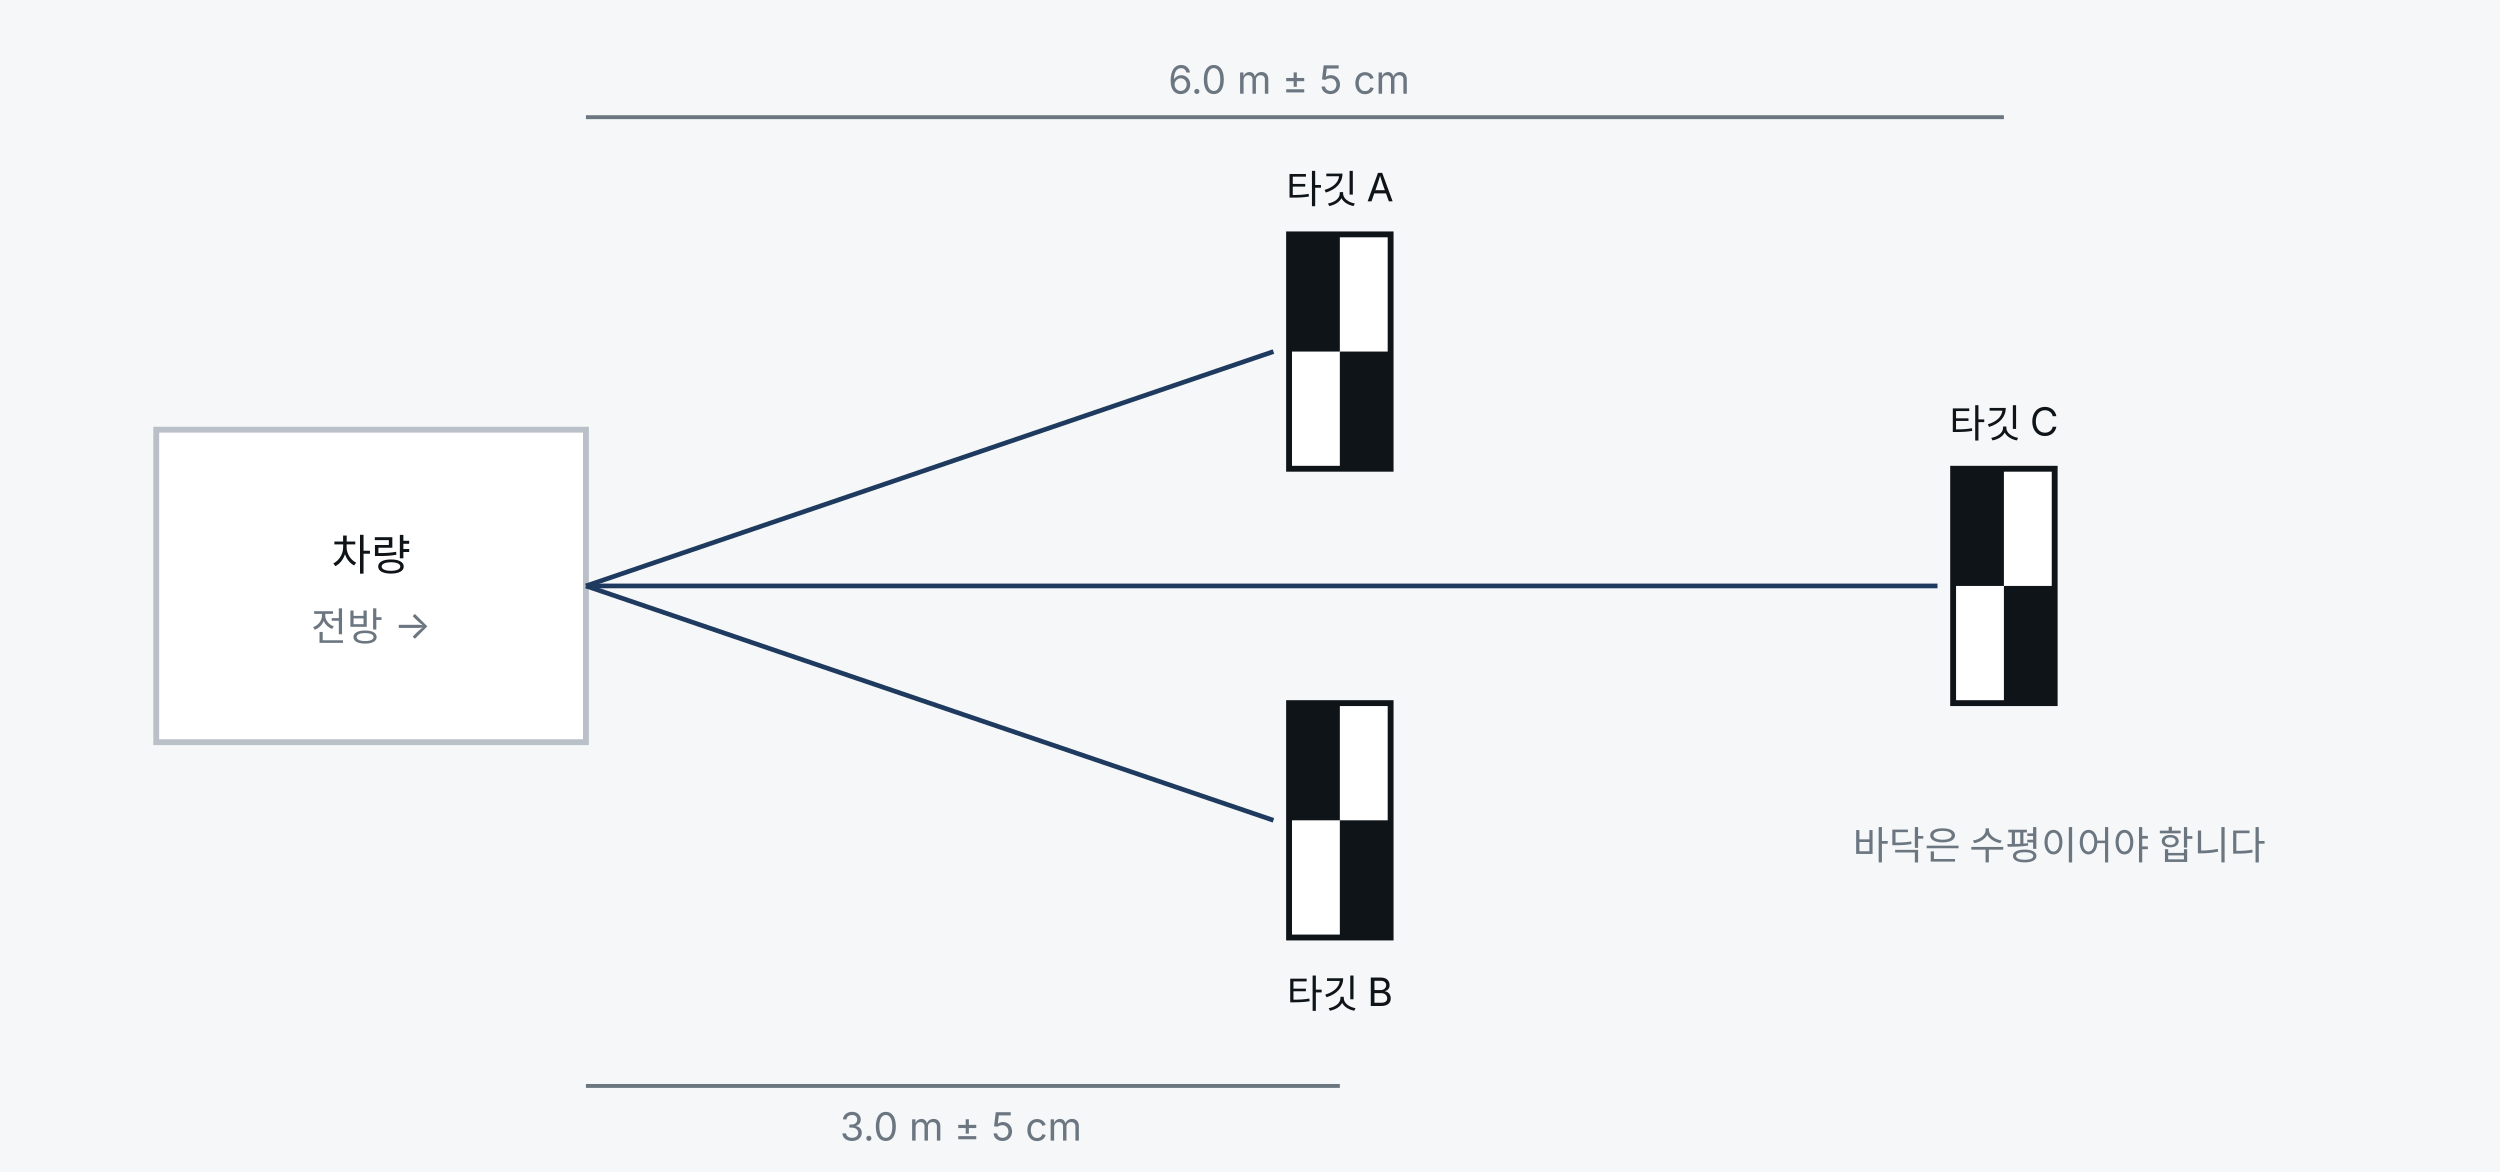
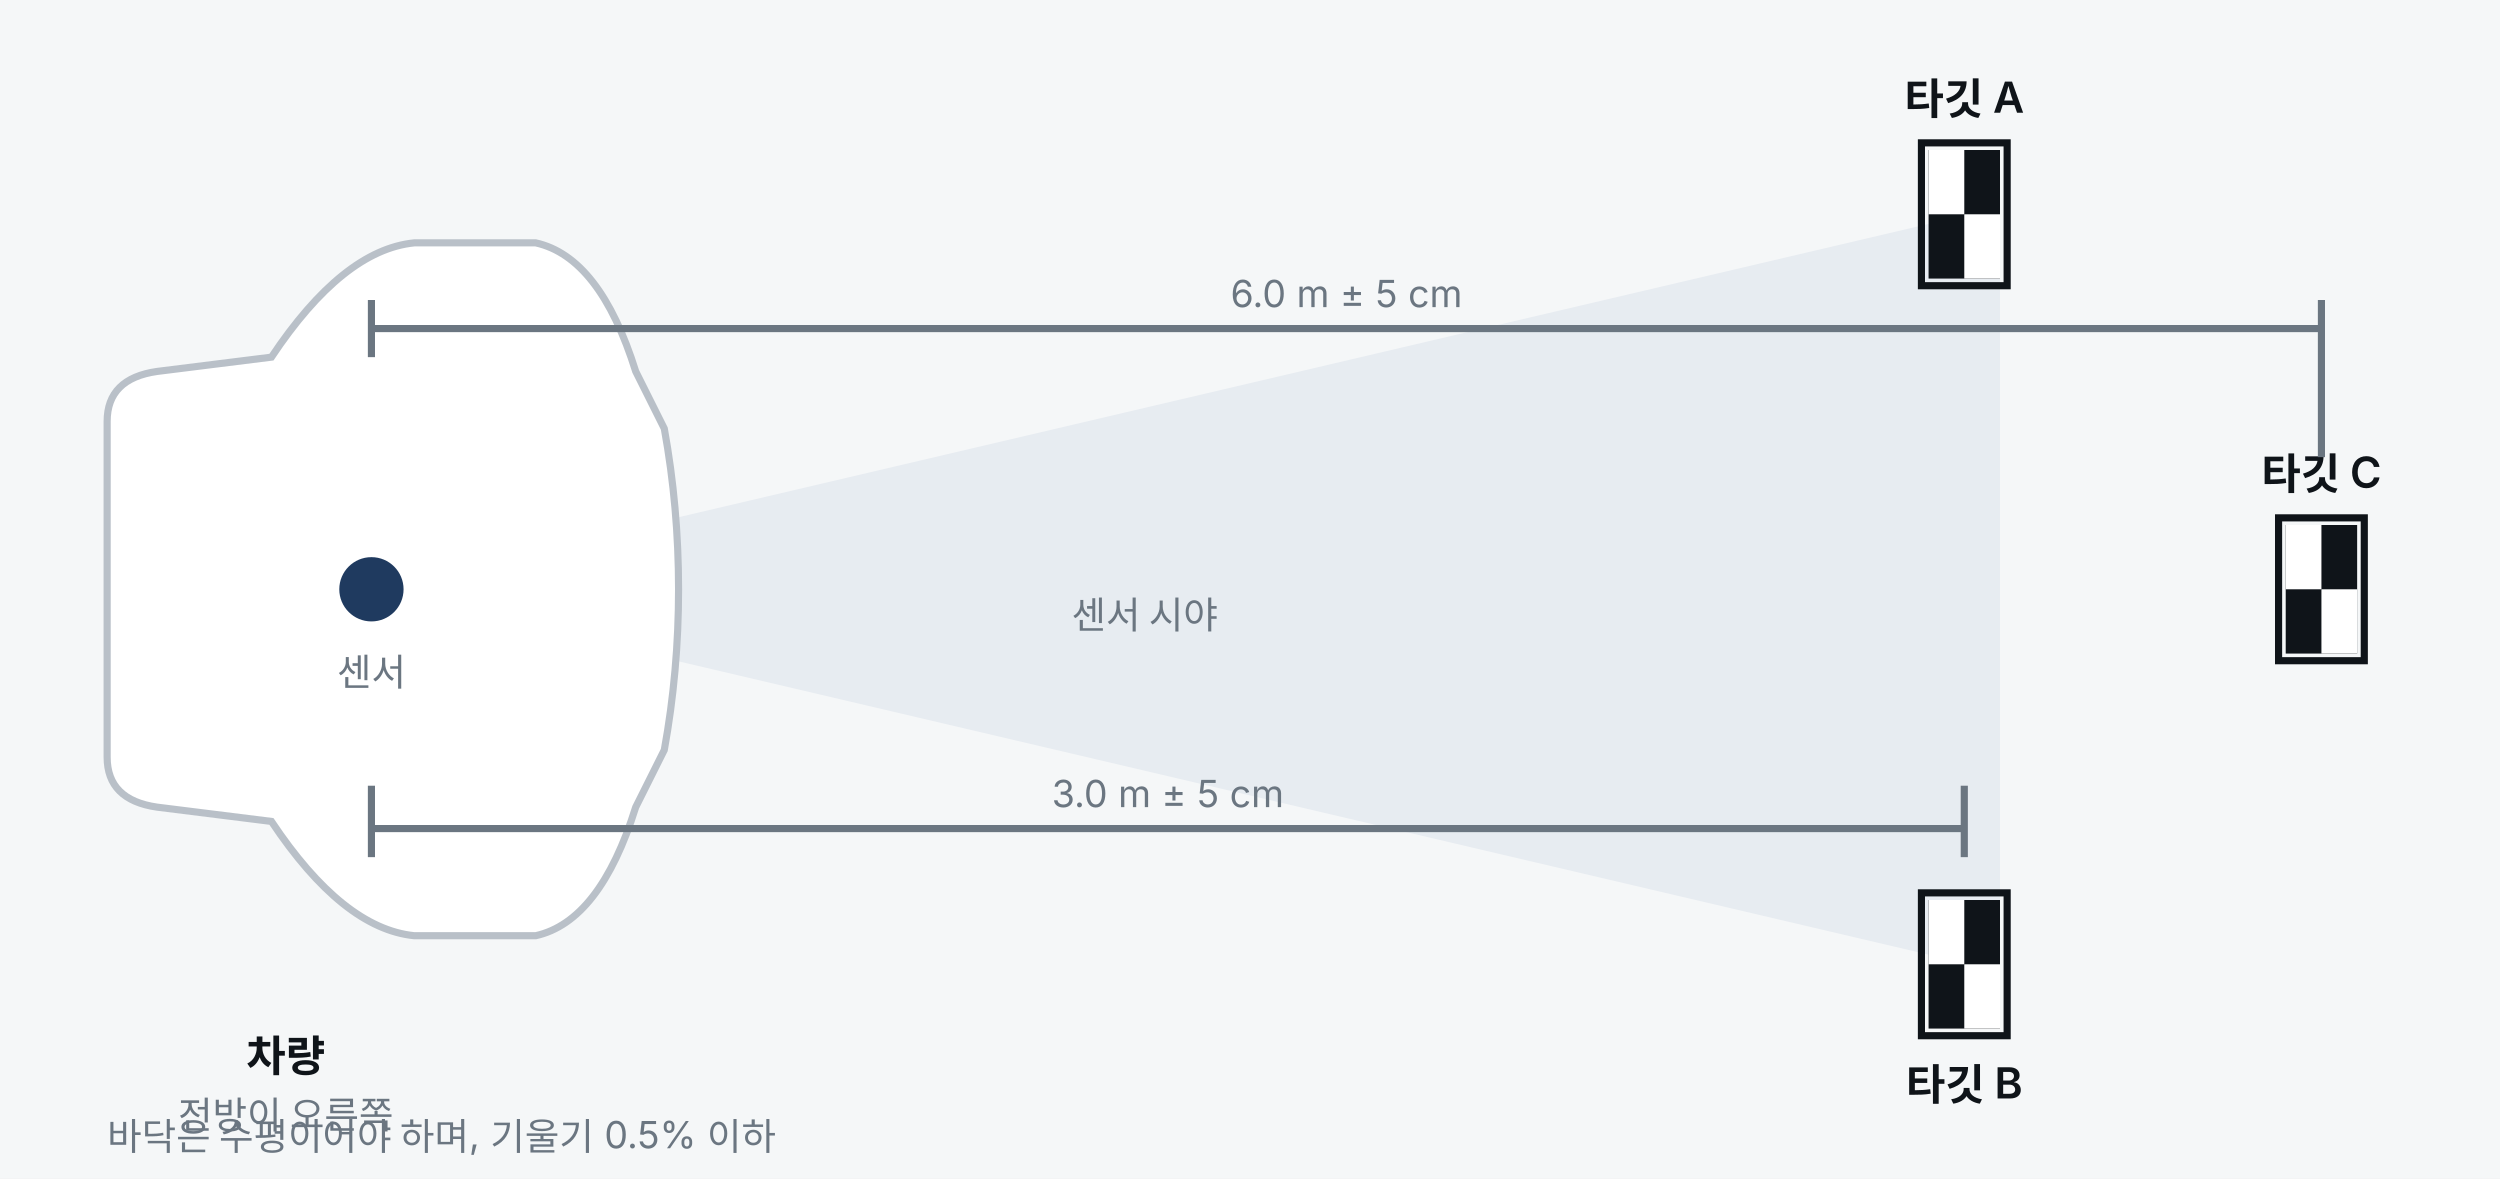
- <svg xmlns="http://www.w3.org/2000/svg" viewBox="0 0 640 300" width="640" height="300" role="img" aria-label="정적 캘리브레이션 시 타깃 보드 배치도">
-   <rect width="640" height="300" fill="#f5f7f8" />
-   <rect x="40" y="110" width="110" height="80" fill="#ffffff" stroke="#b9c0c8" stroke-width="1.5" />
-   <text x="95" y="146" font-family="'Pretendard', -apple-system, 'Segoe UI', sans-serif" font-size="11" fill="#0f1419" text-anchor="middle">차량</text>
-   <text x="95" y="164" font-family="'Pretendard', -apple-system, 'Segoe UI', sans-serif" font-size="10" fill="#6b7681" text-anchor="middle">전방 →</text>
-   <rect x="330" y="60" width="26" height="60" fill="#ffffff" stroke="#0f1419" stroke-width="1.5" />
-   <rect x="330" y="60" width="13" height="30" fill="#0f1419" />
-   <rect x="343" y="90" width="13" height="30" fill="#0f1419" />
-   <text x="343" y="52" font-family="'Pretendard', -apple-system, 'Segoe UI', sans-serif" font-size="10" fill="#0f1419" text-anchor="middle">타깃 A</text>
-   <rect x="330" y="180" width="26" height="60" fill="#ffffff" stroke="#0f1419" stroke-width="1.5" />
-   <rect x="330" y="180" width="13" height="30" fill="#0f1419" />
-   <rect x="343" y="210" width="13" height="30" fill="#0f1419" />
-   <text x="343" y="258" font-family="'Pretendard', -apple-system, 'Segoe UI', sans-serif" font-size="10" fill="#0f1419" text-anchor="middle">타깃 B</text>
-   <rect x="500" y="120" width="26" height="60" fill="#ffffff" stroke="#0f1419" stroke-width="1.5" />
-   <rect x="500" y="120" width="13" height="30" fill="#0f1419" />
-   <rect x="513" y="150" width="13" height="30" fill="#0f1419" />
-   <text x="513" y="112" font-family="'Pretendard', -apple-system, 'Segoe UI', sans-serif" font-size="10" fill="#0f1419" text-anchor="middle">타깃 C</text>
-   <line x1="150" y1="150" x2="326" y2="90" stroke="#1f3a5f" stroke-width="1.2" />
-   <line x1="150" y1="150" x2="326" y2="210" stroke="#1f3a5f" stroke-width="1.2" />
-   <line x1="150" y1="150" x2="496" y2="150" stroke="#1f3a5f" stroke-width="1.2" />
-   <line x1="150" y1="278" x2="343" y2="278" stroke="#6b7681" stroke-width="1" />
-   <text x="246" y="292" font-family="'Pretendard', -apple-system, 'Segoe UI', sans-serif" font-size="10" fill="#6b7681" text-anchor="middle">3.0 m ± 5 cm</text>
-   <line x1="150" y1="30" x2="513" y2="30" stroke="#6b7681" stroke-width="1" />
-   <text x="330" y="24" font-family="'Pretendard', -apple-system, 'Segoe UI', sans-serif" font-size="10" fill="#6b7681" text-anchor="middle">6.0 m ± 5 cm</text>
-   <text x="580" y="220" font-family="'Pretendard', -apple-system, 'Segoe UI', sans-serif" font-size="10" fill="#6b7681" text-anchor="end">바닥은 수평이어야 합니다</text>
+ <svg xmlns="http://www.w3.org/2000/svg" viewBox="0 0 700 330" width="700" height="330" role="img" aria-label="정적 캘리브레이션 시 차량과 타깃 보드의 배치">
+   <style>
+     .t { font-family: 'Pretendard', -apple-system, sans-serif; fill: #0f1419; }
+     .b { font-size: 12px; font-weight: 600; }
+     .s { font-size: 10.5px; fill: #6b7681; }
+   </style>
+   <rect width="700" height="330" fill="#f5f7f8" />
+   <path d="M104 165 L560 58 L560 272 Z" fill="#e7ecf1" />
+   <text class="t s" x="300" y="176">센서 시야</text>
+   <path d="M30 118 Q30 106 44 104 L76 100 Q96 70 116 68 L150 68 Q168 72 178 104            L186 120 Q190 142 190 165 Q190 188 186 210 L178 226 Q168 258 150 262            L116 262 Q96 260 76 230 L44 226 Q30 224 30 212 Z" fill="#ffffff" stroke="#b9c0c8" stroke-width="2" />
+   <circle cx="104" cy="165" r="9" fill="#1f3a5f" />
+   <text class="t s" x="104" y="192" text-anchor="middle">센서</text>
+   <text class="t b" x="80" y="300" text-anchor="middle">차량</text>
+   <text class="t s" x="80" y="316" text-anchor="middle">전방이 오른쪽</text>
+   <g>
+     <rect x="540" y="42" width="20" height="36" fill="#0f1419" />
+     <rect x="540" y="42" width="10" height="18" fill="#ffffff" />
+     <rect x="550" y="60" width="10" height="18" fill="#ffffff" />
+     <rect x="538" y="40" width="24" height="40" fill="none" stroke="#0f1419" stroke-width="2" />
+     <text class="t b" x="550" y="32" text-anchor="middle">타깃 A</text>
+   </g>
+   <g>
+     <rect x="540" y="252" width="20" height="36" fill="#0f1419" />
+     <rect x="540" y="252" width="10" height="18" fill="#ffffff" />
+     <rect x="550" y="270" width="10" height="18" fill="#ffffff" />
+     <rect x="538" y="250" width="24" height="40" fill="none" stroke="#0f1419" stroke-width="2" />
+     <text class="t b" x="550" y="308" text-anchor="middle">타깃 B</text>
+   </g>
+   <g>
+     <rect x="640" y="147" width="20" height="36" fill="#0f1419" />
+     <rect x="640" y="147" width="10" height="18" fill="#ffffff" />
+     <rect x="650" y="165" width="10" height="18" fill="#ffffff" />
+     <rect x="638" y="145" width="24" height="40" fill="none" stroke="#0f1419" stroke-width="2" />
+     <text class="t b" x="650" y="137" text-anchor="middle">타깃 C</text>
+   </g>
+   <path d="M104 220V240M550 220V240M104 232H550" stroke="#6b7681" stroke-width="2" fill="none" />
+   <text class="t s" x="327" y="226" text-anchor="middle">3.0 m ± 5 cm</text>
+   <path d="M104 100V84M650 128V84M104 92H650" stroke="#6b7681" stroke-width="2" fill="none" />
+   <text class="t s" x="377" y="86" text-anchor="middle">6.0 m ± 5 cm</text>
+   <text class="t s" x="30" y="322">바닥은 수평이어야 하며, 기울기 0.5% 이하</text>
</svg>
